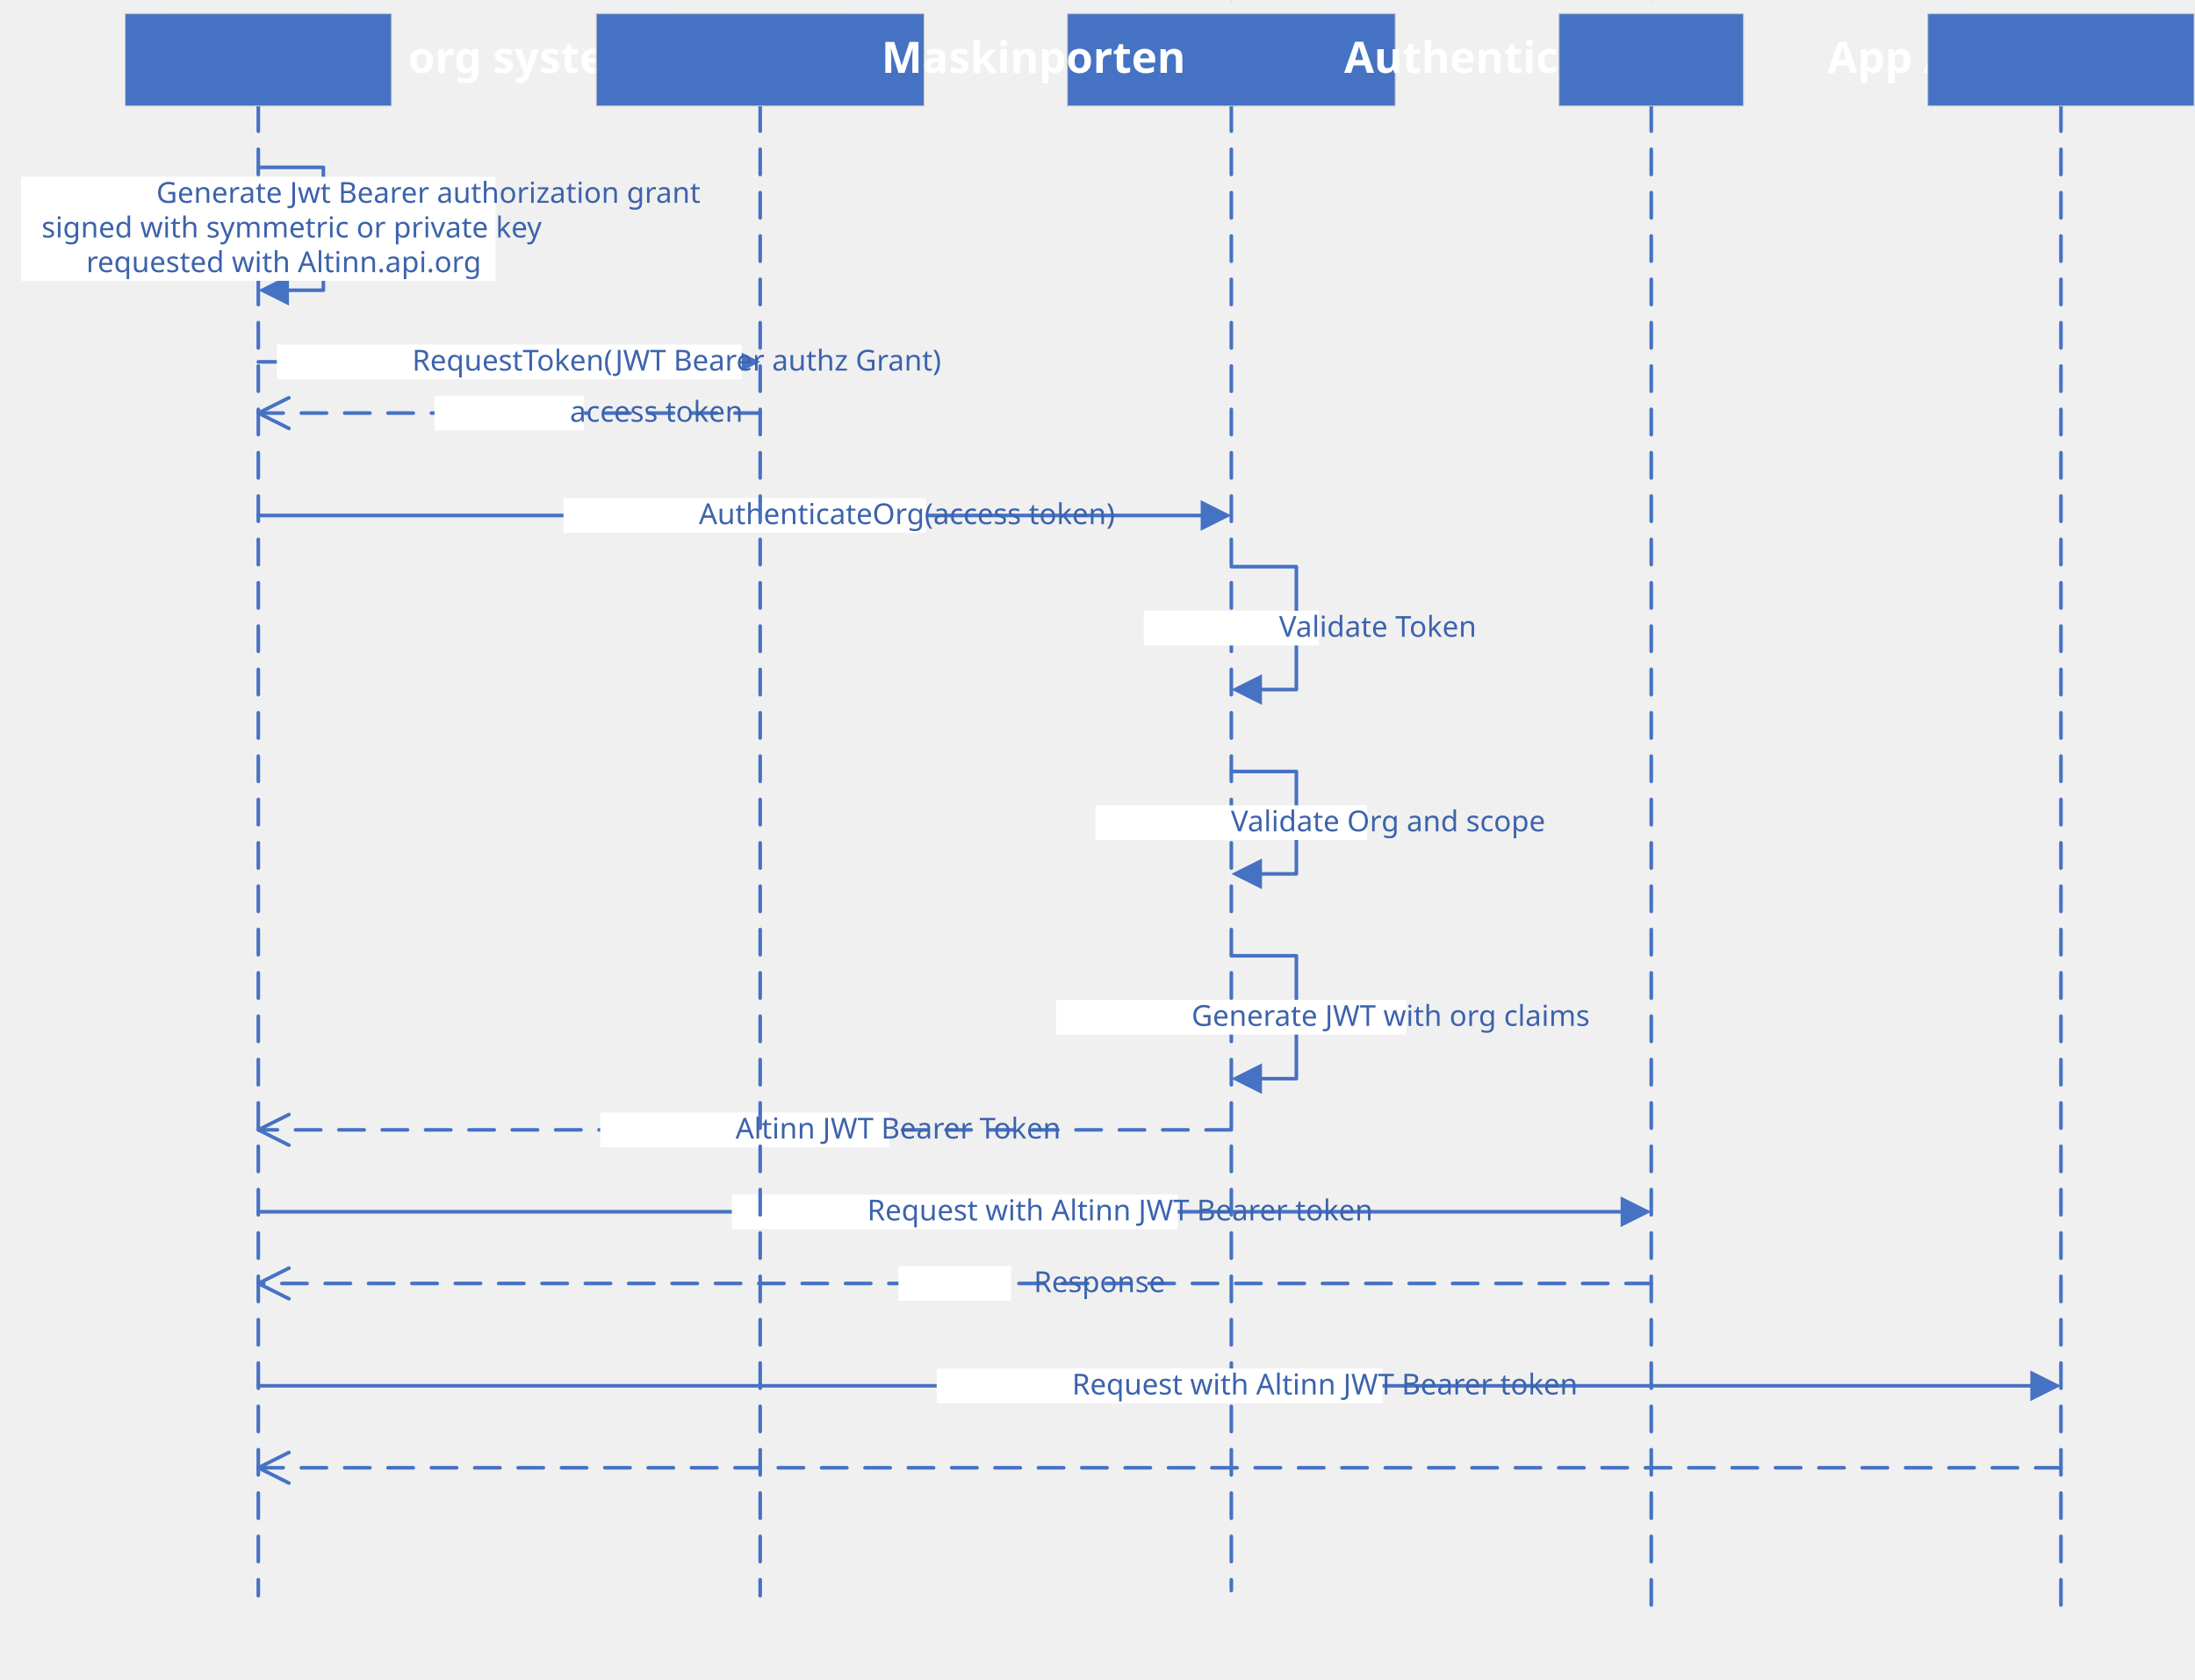
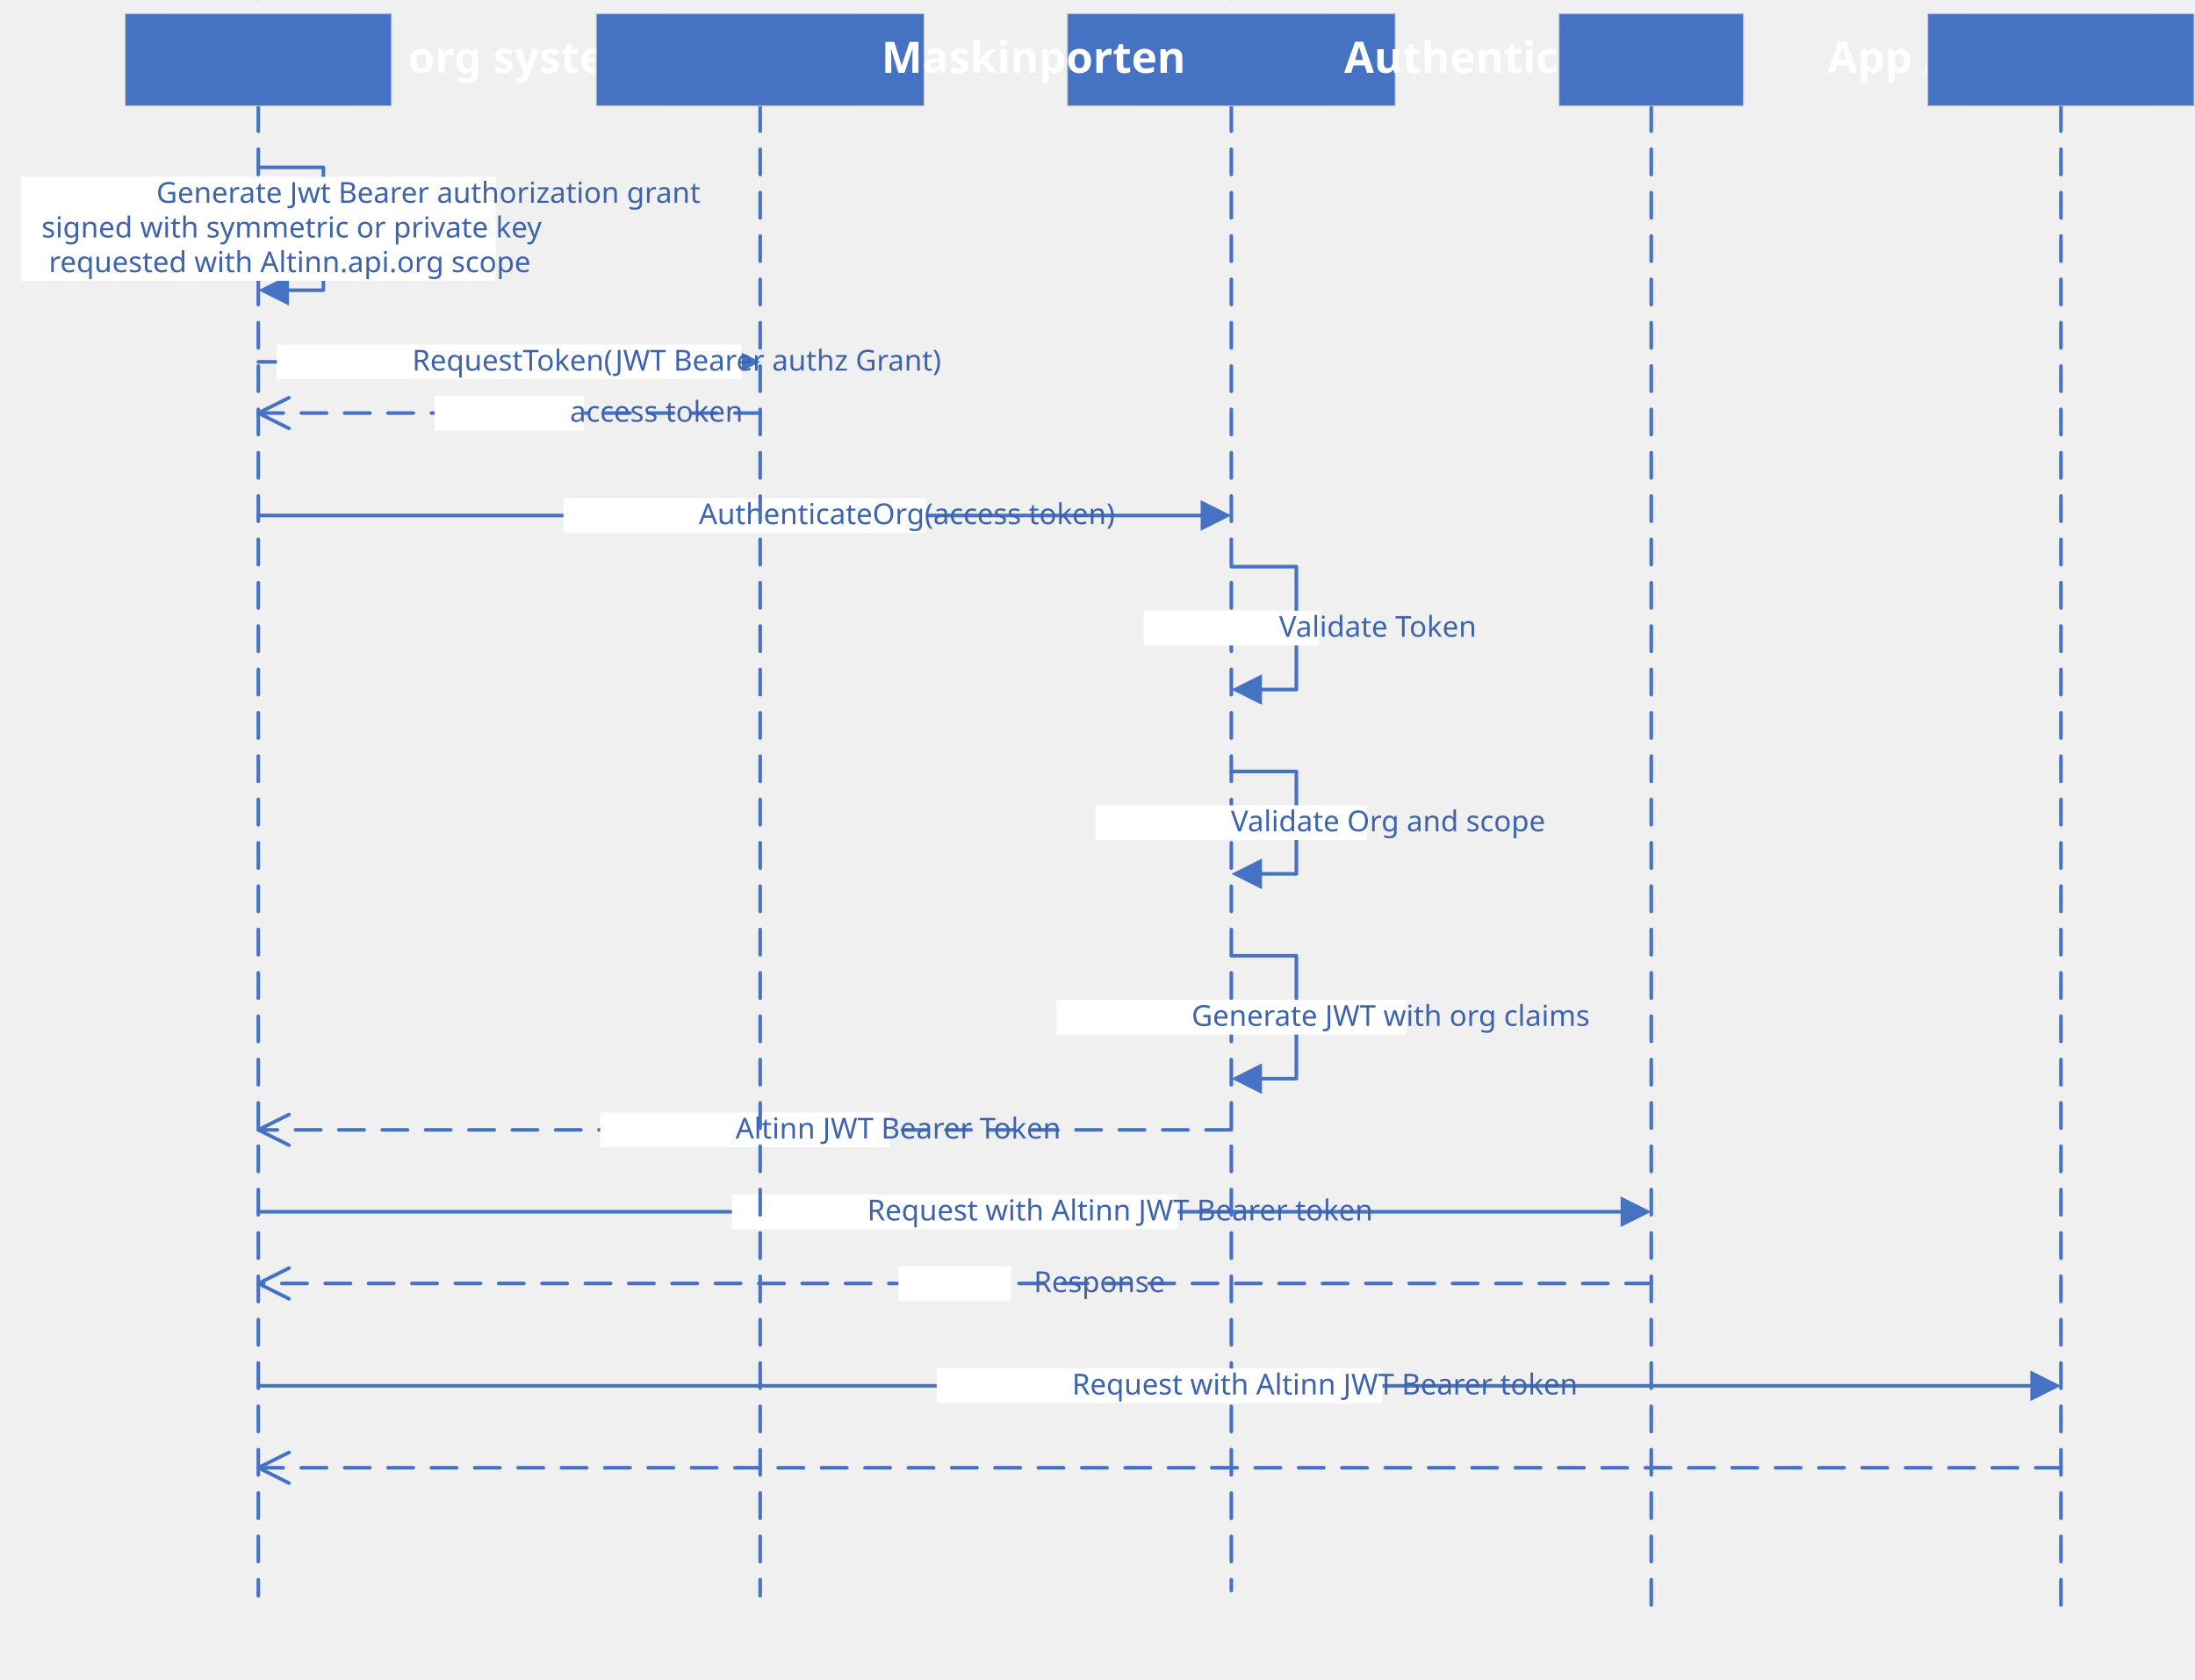
<svg xmlns="http://www.w3.org/2000/svg" xmlns:ns1="http://schemas.microsoft.com/visio/2003/SVGExtensions/" xmlns:xlink="http://www.w3.org/1999/xlink" width="8.437in" height="6.459in" viewBox="0 0 607.487 465.031" xml:space="preserve" color-interpolation-filters="sRGB" class="st10">
  <ns1:documentProperties ns1:langID="1033" ns1:metric="true" ns1:viewMarkup="false" />
  <style type="text/css">
	
		.st1 {fill:#4672c4;stroke:#c7c8c8;stroke-width:0.25}
		.st2 {stroke:#4672c4;stroke-dasharray:7,5;stroke-linecap:round;stroke-linejoin:round;stroke-width:1}
		.st3 {fill:#feffff;font-family:Calibri;font-size:1em;font-weight:bold}
		.st4 {marker-end:url(#mrkr4-45);stroke:#4672c4;stroke-linecap:round;stroke-linejoin:round;stroke-width:1}
		.st5 {fill:#4672c4;fill-opacity:1;stroke:#4672c4;stroke-opacity:1;stroke-width:0.236}
		.st6 {fill:#ffffff;stroke:none;stroke-linecap:butt;stroke-width:7.2}
		.st7 {fill:#3c63ac;font-family:Calibri;font-size:0.667em}
		.st8 {marker-end:url(#mrkr3-67);stroke:#4672c4;stroke-dasharray:7,5;stroke-linecap:round;stroke-linejoin:round;stroke-width:1}
		.st9 {font-size:1em}
		.st10 {fill:none;fill-rule:evenodd;font-size:12px;overflow:visible;stroke-linecap:square;stroke-miterlimit:3}
	
	</style>
  <defs id="Markers">
    <g id="lend4">
      <path d="M 2 1 L 0 0 L 2 -1 L 2 1 " style="stroke:none" />
    </g>
    <marker id="mrkr4-45" class="st5" ns1:arrowType="4" ns1:arrowSize="3" ns1:setback="8.48" refX="-8.48" orient="auto" markerUnits="strokeWidth" overflow="visible">
      <use xlink:href="#lend4" transform="scale(-4.24,-4.24) " />
    </marker>
    <g id="lend3">
      <path d="M 2 1 L 0 0 L 2 -1 " style="stroke-linecap:round;stroke-linejoin:round;fill:none" />
    </g>
    <marker id="mrkr3-67" class="st5" ns1:arrowType="3" ns1:arrowSize="3" orient="auto" markerUnits="strokeWidth" overflow="visible">
      <use xlink:href="#lend3" transform="scale(-4.24,-4.24) " />
    </marker>
  </defs>
  <g ns1:mID="0" ns1:index="1" ns1:groupContext="foregroundPage">
    <ns1:pageProperties ns1:drawingScale="0.0393701" ns1:pageScale="0.0393701" ns1:drawingUnits="24" ns1:shadowOffsetX="8.50394" ns1:shadowOffsetY="-8.50394" />
    <ns1:layer ns1:name="Connector" ns1:index="0" />
    <g id="group1-1" transform="translate(34.639,-435.726)" ns1:mID="1" ns1:groupContext="group">
      <ns1:userDefs>
        <ns1:ud ns1:nameU="visVersion" ns1:prompt="" ns1:val="VT0(15):26" />
        <ns1:ud ns1:nameU="ShowActor" ns1:prompt="" ns1:val="VT0(0):5" />
        <ns1:ud ns1:nameU="ShowDestruction" ns1:prompt="" ns1:val="VT0(0):5" />
      </ns1:userDefs>
      <g id="shape2-2" ns1:mID="2" ns1:groupContext="shape" transform="translate(11.3386,0)">
        <rect x="0" y="439.519" width="51.024" height="25.512" class="st1" />
      </g>
      <g id="shape3-4" ns1:mID="3" ns1:groupContext="shape" transform="translate(28.3465,-29.0551)">
        <path d="M8.5 465.03 a0 0 0 1 1 0 0 a0 0 0 1 1 0 0 Z" class="st1" />
      </g>
      <g id="shape4-6" ns1:mID="4" ns1:groupContext="shape" transform="translate(24.5669,430.056)">
				</g>
      <g id="shape5-8" ns1:mID="5" ns1:groupContext="shape" transform="translate(501.881,465.031) rotate(90)">
        <path d="M0 465.03 L412.44 465.03" class="st2" />
      </g>
      <g id="shape1-11" ns1:mID="1" ns1:groupContext="groupContent">
        <ns1:textBlock ns1:margins="rect(4,4,4,4)" ns1:tabSpace="42.5197" />
        <ns1:textRect cx="36.85" cy="452.275" width="73.71" height="25.512" />
        <rect x="0" y="439.519" width="73.701" height="25.512" class="st1" />
        <text x="9.68" y="455.87" class="st3" ns1:langID="1044">
          <ns1:paragraph ns1:horizAlign="1" />
          <ns1:tabList />org system</text>
      </g>
    </g>
    <g id="group6-14" transform="translate(295.426,-435.726)" ns1:mID="6" ns1:groupContext="group">
      <ns1:userDefs>
        <ns1:ud ns1:nameU="visVersion" ns1:prompt="" ns1:val="VT0(15):26" />
        <ns1:ud ns1:nameU="ShowActor" ns1:prompt="" ns1:val="VT0(0):5" />
        <ns1:ud ns1:nameU="ShowDestruction" ns1:prompt="" ns1:val="VT0(0):5" />
      </ns1:userDefs>
      <g id="shape7-15" ns1:mID="7" ns1:groupContext="shape" transform="translate(19.8425,0)">
        <rect x="0" y="439.519" width="51.024" height="25.512" class="st1" />
      </g>
      <g id="shape8-17" ns1:mID="8" ns1:groupContext="shape" transform="translate(36.8504,-29.0551)">
        <path d="M8.5 465.03 a0 0 0 1 1 0 0 a0 0 0 1 1 0 0 Z" class="st1" />
      </g>
      <g id="shape9-19" ns1:mID="9" ns1:groupContext="shape" transform="translate(30.2362,428.639)">
				</g>
      <g id="shape10-21" ns1:mID="10" ns1:groupContext="shape" transform="translate(510.385,465.031) rotate(90)">
        <path d="M0 465.03 L411.02 465.03" class="st2" />
      </g>
      <g id="shape6-24" ns1:mID="6" ns1:groupContext="groupContent">
        <ns1:textBlock ns1:margins="rect(4,4,4,4)" ns1:tabSpace="42.5197" />
        <ns1:textRect cx="45.354" cy="452.275" width="90.71" height="25.512" />
        <rect x="0" y="439.519" width="90.709" height="25.512" class="st1" />
        <text x="7.93" y="455.87" class="st3" ns1:langID="1044">
          <ns1:paragraph ns1:horizAlign="1" />
          <ns1:tabList />Authentication</text>
      </g>
    </g>
    <g id="group11-27" transform="translate(431.489,-435.726)" ns1:mID="11" ns1:groupContext="group">
      <ns1:userDefs>
        <ns1:ud ns1:nameU="visVersion" ns1:prompt="" ns1:val="VT0(15):26" />
        <ns1:ud ns1:nameU="ShowActor" ns1:prompt="" ns1:val="VT0(0):5" />
        <ns1:ud ns1:nameU="ShowDestruction" ns1:prompt="" ns1:val="VT0(0):5" />
      </ns1:userDefs>
      <g id="shape12-28" ns1:mID="12" ns1:groupContext="shape">
        <rect x="0" y="439.519" width="51.024" height="25.512" class="st1" />
      </g>
      <g id="shape13-30" ns1:mID="13" ns1:groupContext="shape" transform="translate(17.0079,-29.0551)">
        <path d="M8.5 465.03 a0 0 0 1 1 0 0 a0 0 0 1 1 0 0 Z" class="st1" />
      </g>
      <g id="shape14-32" ns1:mID="14" ns1:groupContext="shape" transform="translate(17.0079,435.726)">
				</g>
      <g id="shape15-34" ns1:mID="15" ns1:groupContext="shape" transform="translate(490.542,465.031) rotate(90)">
        <path d="M0 465.03 L418.11 465.03" class="st2" />
      </g>
      <g id="shape11-37" ns1:mID="11" ns1:groupContext="groupContent">
        <ns1:textBlock ns1:margins="rect(4,4,4,4)" ns1:tabSpace="42.5197" />
        <ns1:textRect cx="25.512" cy="452.275" width="51.03" height="25.512" />
        <rect x="0" y="439.519" width="51.024" height="25.512" class="st1" />
        <text x="5.65" y="455.87" class="st3" ns1:langID="1044">
          <ns1:paragraph ns1:horizAlign="1" />
          <ns1:tabList />App API</text>
      </g>
    </g>
    <g id="shape16-40" ns1:mID="16" ns1:groupContext="shape" ns1:layerMember="0" transform="translate(71.4894,-315.253)">
      <ns1:userDefs>
        <ns1:ud ns1:nameU="IsReturn" ns1:prompt="" ns1:val="VT0(0):5" />
        <ns1:ud ns1:nameU="IsAsync" ns1:prompt="" ns1:val="VT0(0):26" />
        <ns1:ud ns1:nameU="IsSelfMessage" ns1:prompt="" ns1:val="VT0(0):5" />
        <ns1:ud ns1:nameU="visVersion" ns1:prompt="" ns1:val="VT0(15):26" />
      </ns1:userDefs>
      <ns1:textBlock ns1:margins="rect(4,4,4,4)" ns1:tabSpace="42.5197" />
      <ns1:textRect cx="134.646" cy="457.944" width="110.17" height="17.604" />
      <path d="M0 457.94 L260.81 457.94" class="st4" />
      <rect ns1:rectContext="textBkgnd" x="84.469" y="453.144" width="100.354" height="9.6" class="st6" />
      <text x="84.47" y="460.34" class="st7" ns1:langID="1044">
        <ns1:paragraph ns1:horizAlign="1" />
        <ns1:tabList />AuthenticateOrg(access token)</text>
    </g>
    <g id="shape17-48" ns1:mID="17" ns1:groupContext="shape" ns1:layerMember="0" transform="translate(333.694,-308.166)">
      <ns1:userDefs>
        <ns1:ud ns1:nameU="IsReturn" ns1:prompt="" ns1:val="VT0(0):5" />
        <ns1:ud ns1:nameU="IsAsync" ns1:prompt="" ns1:val="VT0(0):26" />
        <ns1:ud ns1:nameU="IsSelfMessage" ns1:prompt="" ns1:val="VT0(1):5" />
        <ns1:ud ns1:nameU="visVersion" ns1:prompt="" ns1:val="VT0(15):26" />
      </ns1:userDefs>
      <ns1:textBlock ns1:margins="rect(4,4,4,4)" ns1:tabSpace="42.5197" />
      <ns1:textRect cx="7.087" cy="482.039" width="58.3" height="17.604" />
      <path d="M7.09 465.03 L25.09 465.03 L25.09 499.05 L15.57 499.05" class="st4" />
      <rect ns1:rectContext="textBkgnd" x="-17.155" y="477.239" width="48.484" height="9.6" class="st6" />
      <text x="-17.16" y="484.44" class="st7" ns1:langID="1044">
        <ns1:paragraph ns1:horizAlign="1" />
        <ns1:tabList />Validate Token</text>
    </g>
    <g id="shape18-55" ns1:mID="18" ns1:groupContext="shape" ns1:layerMember="0" transform="translate(333.694,-251.474)">
      <ns1:userDefs>
        <ns1:ud ns1:nameU="IsReturn" ns1:prompt="" ns1:val="VT0(0):5" />
        <ns1:ud ns1:nameU="IsAsync" ns1:prompt="" ns1:val="VT0(0):26" />
        <ns1:ud ns1:nameU="IsSelfMessage" ns1:prompt="" ns1:val="VT0(1):5" />
        <ns1:ud ns1:nameU="visVersion" ns1:prompt="" ns1:val="VT0(15):26" />
      </ns1:userDefs>
      <ns1:textBlock ns1:margins="rect(4,4,4,4)" ns1:tabSpace="42.5197" />
      <ns1:textRect cx="7.087" cy="479.204" width="84.98" height="17.604" />
      <path d="M7.09 465.03 L25.09 465.03 L25.09 493.38 L15.57 493.38" class="st4" />
      <rect ns1:rectContext="textBkgnd" x="-30.497" y="474.404" width="75.167" height="9.6" class="st6" />
      <text x="-30.5" y="481.6" class="st7" ns1:langID="1044">
        <ns1:paragraph ns1:horizAlign="1" />
        <ns1:tabList />Validate Org and scope</text>
    </g>
    <g id="shape19-62" ns1:mID="19" ns1:groupContext="shape" ns1:layerMember="0" transform="translate(340.781,-159.348)">
      <ns1:userDefs>
        <ns1:ud ns1:nameU="IsReturn" ns1:prompt="" ns1:val="VT0(1):5" />
        <ns1:ud ns1:nameU="IsAsync" ns1:prompt="" ns1:val="VT0(0):26" />
        <ns1:ud ns1:nameU="IsSelfMessage" ns1:prompt="" ns1:val="VT0(0):5" />
        <ns1:ud ns1:nameU="visVersion" ns1:prompt="" ns1:val="VT0(15):26" />
      </ns1:userDefs>
      <ns1:textBlock ns1:margins="rect(4,4,4,4)" ns1:tabSpace="42.5197" />
      <ns1:textRect cx="-134.646" cy="472.117" width="89.86" height="17.604" />
      <path d="M0 472.12 L-269.29 472.12" class="st8" />
      <rect ns1:rectContext="textBkgnd" x="-174.665" y="467.318" width="80.038" height="9.6" class="st6" />
      <text x="-174.66" y="474.52" class="st7" ns1:langID="1044">
        <ns1:paragraph ns1:horizAlign="1" />
        <ns1:tabList />Altinn JWT Bearer Token</text>
    </g>
    <g id="shape20-70" ns1:mID="20" ns1:groupContext="shape" ns1:layerMember="0" transform="translate(71.4894,-122.497)">
      <ns1:userDefs>
        <ns1:ud ns1:nameU="IsReturn" ns1:prompt="" ns1:val="VT0(0):5" />
        <ns1:ud ns1:nameU="IsAsync" ns1:prompt="" ns1:val="VT0(0):26" />
        <ns1:ud ns1:nameU="IsSelfMessage" ns1:prompt="" ns1:val="VT0(0):5" />
        <ns1:ud ns1:nameU="visVersion" ns1:prompt="" ns1:val="VT0(15):26" />
      </ns1:userDefs>
      <ns1:textBlock ns1:margins="rect(4,4,4,4)" ns1:tabSpace="42.5197" />
      <ns1:textRect cx="192.756" cy="457.944" width="133.21" height="17.604" />
      <path d="M0 457.94 L377.03 457.94" class="st4" />
      <rect ns1:rectContext="textBkgnd" x="131.06" y="453.144" width="123.393" height="9.6" class="st6" />
      <text x="131.06" y="460.34" class="st7" ns1:langID="1044">
        <ns1:paragraph ns1:horizAlign="1" />
        <ns1:tabList />Request with Altinn JWT Bearer token</text>
    </g>
    <g id="group21-77" transform="translate(533.537,-435.726)" ns1:mID="21" ns1:groupContext="group">
      <ns1:userDefs>
        <ns1:ud ns1:nameU="visVersion" ns1:prompt="" ns1:val="VT0(15):26" />
        <ns1:ud ns1:nameU="ShowActor" ns1:prompt="" ns1:val="VT0(0):5" />
        <ns1:ud ns1:nameU="ShowDestruction" ns1:prompt="" ns1:val="VT0(0):5" />
      </ns1:userDefs>
      <g id="shape22-78" ns1:mID="22" ns1:groupContext="shape" transform="translate(11.3386,0)">
        <rect x="0" y="439.519" width="51.024" height="25.512" class="st1" />
      </g>
      <g id="shape23-80" ns1:mID="23" ns1:groupContext="shape" transform="translate(28.3465,-29.0551)">
        <path d="M8.5 465.03 a0 0 0 1 1 0 0 a0 0 0 1 1 0 0 Z" class="st1" />
      </g>
      <g id="shape24-82" ns1:mID="24" ns1:groupContext="shape" transform="translate(24.5669,435.726)">
				</g>
      <g id="shape25-84" ns1:mID="25" ns1:groupContext="shape" transform="translate(501.881,465.031) rotate(90)">
        <path d="M0 465.03 L418.11 465.03" class="st2" />
      </g>
      <g id="shape21-87" ns1:mID="21" ns1:groupContext="groupContent">
        <ns1:textBlock ns1:margins="rect(4,4,4,4)" ns1:tabSpace="42.5197" />
        <ns1:textRect cx="36.85" cy="452.275" width="73.71" height="25.512" />
        <rect x="0" y="439.519" width="73.701" height="25.512" class="st1" />
        <text x="5.22" y="455.87" class="st3" ns1:langID="1044">
          <ns1:paragraph ns1:horizAlign="1" />
          <ns1:tabList />Platform API</text>
      </g>
    </g>
    <g id="shape26-90" ns1:mID="26" ns1:groupContext="shape" ns1:layerMember="0" transform="translate(457.001,-116.828)">
      <ns1:userDefs>
        <ns1:ud ns1:nameU="IsReturn" ns1:prompt="" ns1:val="VT0(1):5" />
        <ns1:ud ns1:nameU="IsAsync" ns1:prompt="" ns1:val="VT0(0):26" />
        <ns1:ud ns1:nameU="IsSelfMessage" ns1:prompt="" ns1:val="VT0(0):5" />
        <ns1:ud ns1:nameU="visVersion" ns1:prompt="" ns1:val="VT0(15):26" />
      </ns1:userDefs>
      <ns1:textBlock ns1:margins="rect(4,4,4,4)" ns1:tabSpace="42.5197" />
      <ns1:textRect cx="-192.756" cy="472.117" width="41" height="17.604" />
      <path d="M0 472.12 L-385.51 472.12" class="st8" />
      <rect ns1:rectContext="textBkgnd" x="-208.349" y="467.318" width="31.187" height="9.6" class="st6" />
      <text x="-208.35" y="474.52" class="st7" ns1:langID="1044">
        <ns1:paragraph ns1:horizAlign="1" />
        <ns1:tabList />Response</text>
    </g>
    <g id="shape27-97" ns1:mID="27" ns1:groupContext="shape" ns1:layerMember="0" transform="translate(71.4894,-74.3082)">
      <ns1:userDefs>
        <ns1:ud ns1:nameU="IsReturn" ns1:prompt="" ns1:val="VT0(0):5" />
        <ns1:ud ns1:nameU="IsAsync" ns1:prompt="" ns1:val="VT0(0):26" />
        <ns1:ud ns1:nameU="IsSelfMessage" ns1:prompt="" ns1:val="VT0(0):5" />
        <ns1:ud ns1:nameU="visVersion" ns1:prompt="" ns1:val="VT0(15):26" />
      </ns1:userDefs>
      <ns1:textBlock ns1:margins="rect(4,4,4,4)" ns1:tabSpace="42.5197" />
      <ns1:textRect cx="249.449" cy="457.944" width="133.21" height="17.604" />
      <path d="M0 457.94 L490.42 457.94" class="st4" />
      <rect ns1:rectContext="textBkgnd" x="187.752" y="453.144" width="123.393" height="9.6" class="st6" />
      <text x="187.75" y="460.34" class="st7" ns1:langID="1044">
        <ns1:paragraph ns1:horizAlign="1" />
        <ns1:tabList />Request with Altinn JWT Bearer token</text>
    </g>
    <g id="shape28-104" ns1:mID="28" ns1:groupContext="shape" ns1:layerMember="0" transform="translate(570.387,-65.8043)">
      <ns1:userDefs>
        <ns1:ud ns1:nameU="IsReturn" ns1:prompt="" ns1:val="VT0(1):5" />
        <ns1:ud ns1:nameU="IsAsync" ns1:prompt="" ns1:val="VT0(0):26" />
        <ns1:ud ns1:nameU="IsSelfMessage" ns1:prompt="" ns1:val="VT0(0):5" />
        <ns1:ud ns1:nameU="visVersion" ns1:prompt="" ns1:val="VT0(15):26" />
      </ns1:userDefs>
      <path d="M0 472.12 L-498.9 472.12" class="st8" />
    </g>
    <g id="group29-109" transform="translate(165.033,-435.726)" ns1:mID="29" ns1:groupContext="group">
      <ns1:userDefs>
        <ns1:ud ns1:nameU="visVersion" ns1:prompt="" ns1:val="VT0(15):26" />
        <ns1:ud ns1:nameU="ShowActor" ns1:prompt="" ns1:val="VT0(0):5" />
        <ns1:ud ns1:nameU="ShowDestruction" ns1:prompt="" ns1:val="VT0(0):5" />
      </ns1:userDefs>
      <g id="shape30-110" ns1:mID="30" ns1:groupContext="shape" transform="translate(19.8425,0)">
        <rect x="0" y="439.519" width="51.024" height="25.512" class="st1" />
      </g>
      <g id="shape31-112" ns1:mID="31" ns1:groupContext="shape" transform="translate(36.8504,-29.0551)">
        <path d="M8.5 465.03 a0 0 0 1 1 0 0 a0 0 0 1 1 0 0 Z" class="st1" />
      </g>
      <g id="shape32-114" ns1:mID="32" ns1:groupContext="shape" transform="translate(30.2362,430.056)">
				</g>
      <g id="shape33-116" ns1:mID="33" ns1:groupContext="shape" transform="translate(510.385,465.031) rotate(90)">
        <path d="M0 465.03 L412.44 465.03" class="st2" />
      </g>
      <g id="shape29-119" ns1:mID="29" ns1:groupContext="groupContent">
        <ns1:textBlock ns1:margins="rect(4,4,4,4)" ns1:tabSpace="42.5197" />
        <ns1:textRect cx="45.354" cy="452.275" width="90.71" height="25.512" />
        <rect x="0" y="439.519" width="90.709" height="25.512" class="st1" />
        <text x="10.28" y="455.87" class="st3" ns1:langID="1044">
          <ns1:paragraph ns1:horizAlign="1" />
          <ns1:tabList />Maskinporten</text>
      </g>
    </g>
    <g id="shape34-122" ns1:mID="34" ns1:groupContext="shape" ns1:layerMember="0" transform="translate(71.4894,-357.773)">
      <ns1:userDefs>
        <ns1:ud ns1:nameU="IsReturn" ns1:prompt="" ns1:val="VT0(0):5" />
        <ns1:ud ns1:nameU="IsAsync" ns1:prompt="" ns1:val="VT0(0):26" />
        <ns1:ud ns1:nameU="IsSelfMessage" ns1:prompt="" ns1:val="VT0(0):5" />
        <ns1:ud ns1:nameU="visVersion" ns1:prompt="" ns1:val="VT0(15):26" />
      </ns1:userDefs>
      <ns1:textBlock ns1:margins="rect(4,4,4,4)" ns1:tabSpace="42.5197" />
      <ns1:textRect cx="69.449" cy="457.944" width="138.47" height="17.604" />
      <path d="M0 457.94 L130.42 457.94" class="st4" />
      <rect ns1:rectContext="textBkgnd" x="5.123" y="453.144" width="128.652" height="9.6" class="st6" />
      <text x="5.12" y="460.34" class="st7" ns1:langID="1044">
        <ns1:paragraph ns1:horizAlign="1" />
        <ns1:tabList />RequestToken(JWT Bearer authz Grant)</text>
    </g>
    <g id="shape35-129" ns1:mID="35" ns1:groupContext="shape" ns1:layerMember="0" transform="translate(210.387,-343.6)">
      <ns1:userDefs>
        <ns1:ud ns1:nameU="IsReturn" ns1:prompt="" ns1:val="VT0(1):5" />
        <ns1:ud ns1:nameU="IsAsync" ns1:prompt="" ns1:val="VT0(0):26" />
        <ns1:ud ns1:nameU="IsSelfMessage" ns1:prompt="" ns1:val="VT0(0):5" />
        <ns1:ud ns1:nameU="visVersion" ns1:prompt="" ns1:val="VT0(15):26" />
      </ns1:userDefs>
      <ns1:textBlock ns1:margins="rect(4,4,4,4)" ns1:tabSpace="42.5197" />
      <ns1:textRect cx="-69.449" cy="457.944" width="51.18" height="17.604" />
      <path d="M0 457.94 L-138.9 457.94" class="st8" />
      <rect ns1:rectContext="textBkgnd" x="-90.13" y="453.144" width="41.363" height="9.6" class="st6" />
      <text x="-90.13" y="460.34" class="st7" ns1:langID="1044">
        <ns1:paragraph ns1:horizAlign="1" />
        <ns1:tabList />access token</text>
    </g>
    <g id="shape37-136" ns1:mID="37" ns1:groupContext="shape" ns1:layerMember="0" transform="translate(333.694,-200.45)">
      <ns1:userDefs>
        <ns1:ud ns1:nameU="IsReturn" ns1:prompt="" ns1:val="VT0(0):5" />
        <ns1:ud ns1:nameU="IsAsync" ns1:prompt="" ns1:val="VT0(0):26" />
        <ns1:ud ns1:nameU="IsSelfMessage" ns1:prompt="" ns1:val="VT0(1):5" />
        <ns1:ud ns1:nameU="visVersion" ns1:prompt="" ns1:val="VT0(15):26" />
      </ns1:userDefs>
      <ns1:textBlock ns1:margins="rect(4,4,4,4)" ns1:tabSpace="42.5197" />
      <ns1:textRect cx="7.087" cy="482.039" width="106.73" height="17.604" />
      <path d="M7.09 465.03 L25.09 465.03 L25.09 499.05 L15.57 499.05" class="st4" />
      <rect ns1:rectContext="textBkgnd" x="-41.368" y="477.239" width="96.909" height="9.6" class="st6" />
      <text x="-41.37" y="484.44" class="st7" ns1:langID="1044">
        <ns1:paragraph ns1:horizAlign="1" />
        <ns1:tabList />Generate JWT with org claims</text>
    </g>
    <g id="shape38-143" ns1:mID="38" ns1:groupContext="shape" ns1:layerMember="0" transform="translate(64.4028,-418.718)">
      <ns1:userDefs>
        <ns1:ud ns1:nameU="IsReturn" ns1:prompt="" ns1:val="VT0(0):5" />
        <ns1:ud ns1:nameU="IsAsync" ns1:prompt="" ns1:val="VT0(0):26" />
        <ns1:ud ns1:nameU="IsSelfMessage" ns1:prompt="" ns1:val="VT0(1):5" />
        <ns1:ud ns1:nameU="visVersion" ns1:prompt="" ns1:val="VT0(15):26" />
      </ns1:userDefs>
      <ns1:textBlock ns1:margins="rect(4,4,4,4)" ns1:tabSpace="42.5197" />
      <ns1:textRect cx="7.087" cy="482.039" width="142.98" height="36.803" />
      <path d="M7.09 465.03 L25.09 465.03 L25.09 499.05 L15.57 499.05" class="st4" />
      <rect ns1:rectContext="textBkgnd" x="-58.592" y="467.639" width="131.358" height="28.8" class="st6" />
      <text x="-58.59" y="474.84" class="st7" ns1:langID="1044">
        <ns1:paragraph ns1:horizAlign="1" />
        <ns1:tabList />Generate Jwt Bearer authorization grant <ns1:newlineChar />
        <tspan x="-52.9" dy="1.2em" class="st9">signed with symmetric or private key<ns1:lf />
        </tspan>
-         <tspan x="-40.55" dy="1.2em" class="st9">requested with Altinn.api.org</tspan>
+         <tspan x="-50.91" dy="1.2em" class="st9">requested with Altinn.api.org scope</tspan>
      </text>
    </g>
  </g>
</svg>
